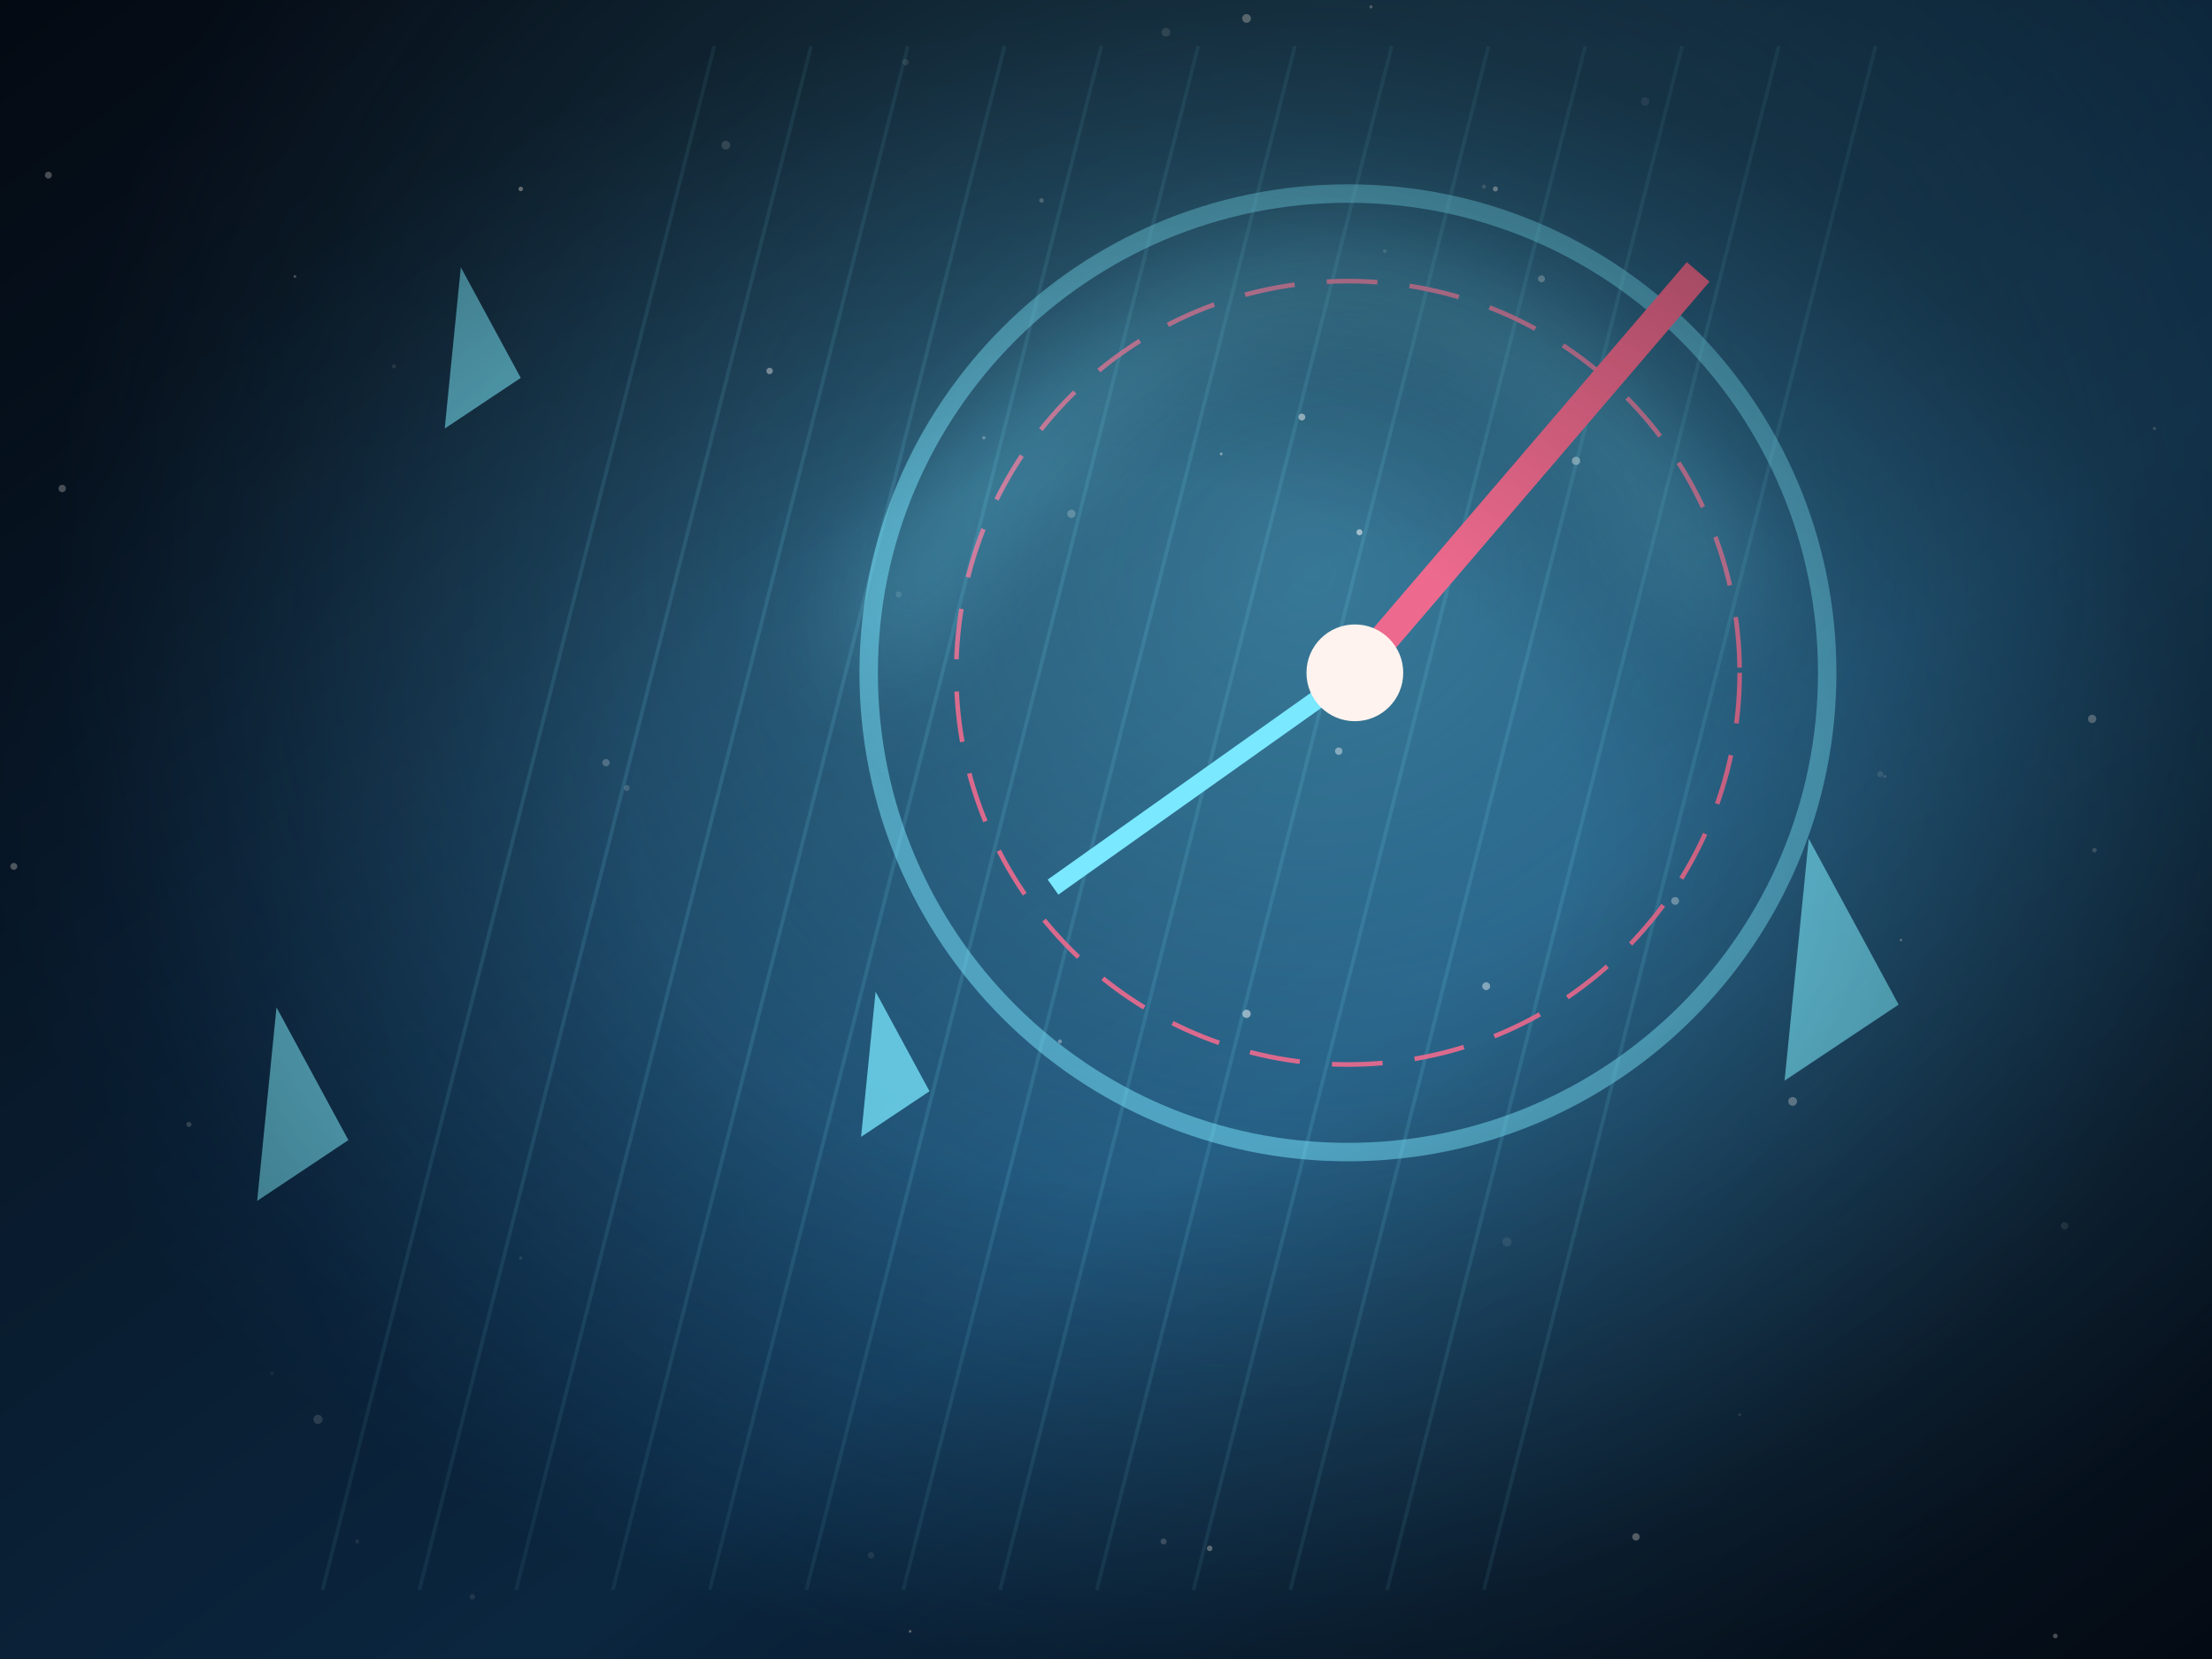
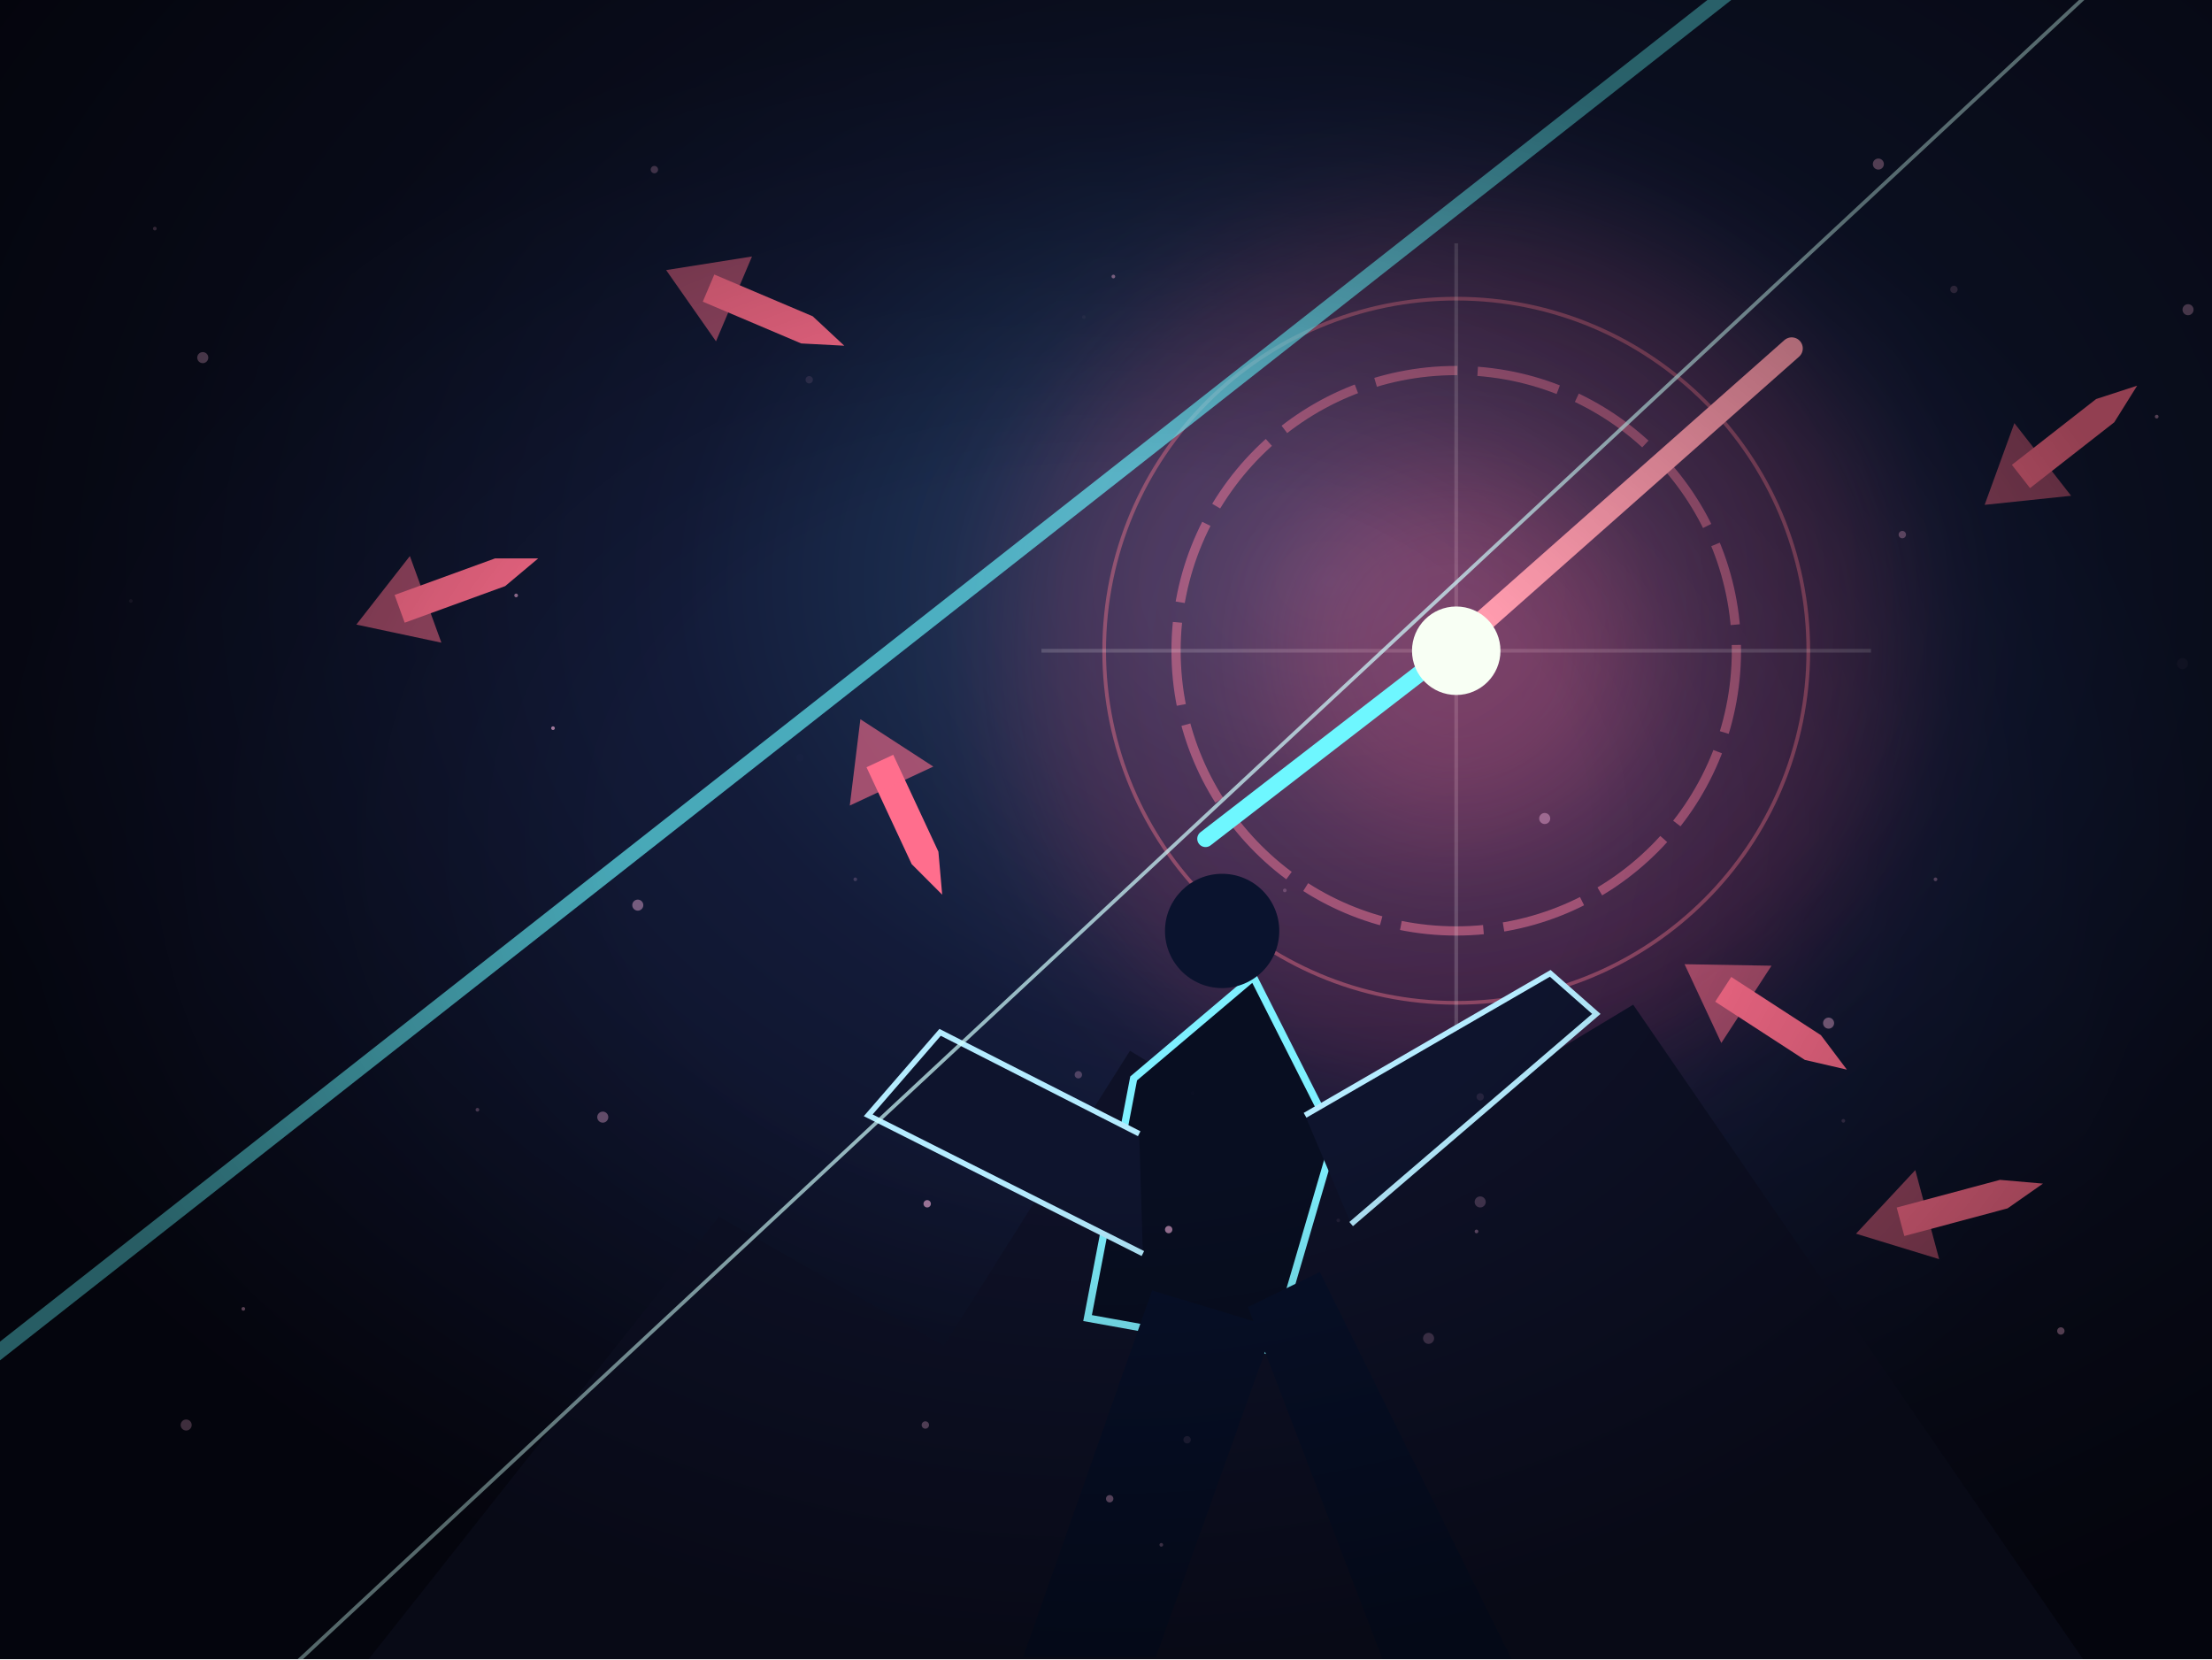
- <svg xmlns="http://www.w3.org/2000/svg" viewBox="0 0 960 720" width="960" height="720" preserveAspectRatio="xMidYMid slice">
+ <svg xmlns="http://www.w3.org/2000/svg" viewBox="0 0 1200 900" preserveAspectRatio="xMidYMid slice">
  <defs>
-     <linearGradient id="base" x1="0" y1="0" x2="1" y2="1">
-       <stop stop-color="#07101e" />
-       <stop offset=".62" stop-color="#123f68" />
-       <stop offset="1" stop-color="#07101e" />
+     <radialGradient id="sky" cx=".6" cy=".35" r=".7">
+       <stop stop-color="#25466b" />
+       <stop offset=".42" stop-color="#131b39" />
+       <stop offset="1" stop-color="#070816" />
+     </radialGradient>
+     <linearGradient id="red" x2="1" y2="1">
+       <stop stop-color="#ff456f" />
+       <stop offset="1" stop-color="#fb8a69" />
    </linearGradient>
-     <radialGradient id="flare">
-       <stop stop-color="#7ae8ff" stop-opacity=".38" />
-       <stop offset="1" stop-color="#7ae8ff" stop-opacity="0" />
+     <radialGradient id="vignette">
+       <stop offset=".43" stop-color="#000" stop-opacity="0" />
+       <stop offset="1" stop-color="#000" stop-opacity=".55" />
    </radialGradient>
-     <radialGradient id="orb" cx=".37" cy=".29" r=".76">
-       <stop stop-color="#fff" stop-opacity=".96" />
-       <stop offset=".14" stop-color="#ed6a8e" />
-       <stop offset=".58" stop-color="#7ae8ff" />
-       <stop offset="1" stop-color="#123f68" />
-     </radialGradient>
-     <radialGradient id="shade">
-       <stop offset=".42" stop-color="#000" stop-opacity="0" />
-       <stop offset="1" stop-color="#000" stop-opacity=".56" />
-     </radialGradient>
-     <filter id="glow" x="-100%" y="-100%" width="300%" height="300%">
-       <feGaussianBlur stdDeviation="23" />
+     <filter id="bloom" x="-150%" y="-150%" width="400%" height="400%">
+       <feGaussianBlur stdDeviation="35" />
+     </filter>
+     <filter id="smallGlow" x="-100%" y="-100%" width="300%" height="300%">
+       <feGaussianBlur stdDeviation="10" />
    </filter>
  </defs>
-   <rect width="960" height="720" fill="url(#base)" />
-   <ellipse cx="570" cy="250" rx="550" ry="500" fill="url(#flare)" />
-   <circle cx="21" cy="76" r="1.5" fill="#ffffff" opacity="0.45" />
-   <circle cx="395" cy="708" r="0.6" fill="#ffffff" opacity="0.55" />
-   <circle cx="727" cy="391" r="1.7" fill="#ffffff" opacity="0.35" />
-   <circle cx="601" cy="109" r="0.8" fill="#ffffff" opacity="0.19" />
-   <circle cx="909" cy="369" r="1.0" fill="#ffffff" opacity="0.25" />
-   <circle cx="128" cy="120" r="0.6" fill="#ffffff" opacity="0.43" />
-   <circle cx="595" cy="3" r="0.7" fill="#ffffff" opacity="0.44" />
-   <circle cx="818" cy="337" r="0.6" fill="#ffffff" opacity="0.20" />
-   <circle cx="541" cy="440" r="1.8" fill="#ffffff" opacity="0.50" />
-   <circle cx="506" cy="14" r="1.9" fill="#ffffff" opacity="0.19" />
-   <circle cx="825" cy="408" r="0.5" fill="#ffffff" opacity="0.42" />
-   <circle cx="315" cy="63" r="1.9" fill="#ffffff" opacity="0.21" />
-   <circle cx="581" cy="326" r="1.6" fill="#ffffff" opacity="0.41" />
-   <circle cx="465" cy="223" r="1.8" fill="#ffffff" opacity="0.23" />
-   <circle cx="669" cy="121" r="1.5" fill="#ffffff" opacity="0.35" />
-   <circle cx="272" cy="342" r="1.3" fill="#ffffff" opacity="0.16" />
-   <circle cx="6" cy="376" r="1.5" fill="#ffffff" opacity="0.47" />
-   <circle cx="460" cy="452" r="0.9" fill="#ffffff" opacity="0.33" />
-   <circle cx="710" cy="667" r="1.6" fill="#ffffff" opacity="0.49" />
-   <circle cx="590" cy="231" r="1.3" fill="#ffffff" opacity="0.54" />
-   <circle cx="452" cy="87" r="1.0" fill="#ffffff" opacity="0.29" />
-   <circle cx="541" cy="8" r="1.9" fill="#ffffff" opacity="0.49" />
-   <circle cx="525" cy="672" r="1.2" fill="#ffffff" opacity="0.47" />
-   <circle cx="393" cy="27" r="1.4" fill="#ffffff" opacity="0.17" />
-   <circle cx="644" cy="81" r="0.9" fill="#ffffff" opacity="0.20" />
-   <circle cx="334" cy="161" r="1.4" fill="#ffffff" opacity="0.48" />
-   <circle cx="118" cy="596" r="0.8" fill="#ffffff" opacity="0.12" />
-   <circle cx="171" cy="159" r="0.9" fill="#ffffff" opacity="0.13" />
-   <circle cx="778" cy="478" r="1.9" fill="#ffffff" opacity="0.37" />
-   <circle cx="205" cy="693" r="1.2" fill="#ffffff" opacity="0.16" />
-   <circle cx="82" cy="488" r="1.1" fill="#ffffff" opacity="0.26" />
-   <circle cx="896" cy="532" r="1.6" fill="#ffffff" opacity="0.15" />
-   <circle cx="684" cy="200" r="1.8" fill="#ffffff" opacity="0.48" />
-   <circle cx="816" cy="336" r="1.3" fill="#ffffff" opacity="0.14" />
-   <circle cx="714" cy="44" r="1.8" fill="#ffffff" opacity="0.13" />
-   <circle cx="226" cy="82" r="1.0" fill="#ffffff" opacity="0.54" />
-   <circle cx="390" cy="258" r="1.3" fill="#ffffff" opacity="0.12" />
-   <circle cx="892" cy="710" r="1.0" fill="#ffffff" opacity="0.46" />
-   <circle cx="505" cy="669" r="1.3" fill="#ffffff" opacity="0.27" />
-   <circle cx="935" cy="186" r="0.7" fill="#ffffff" opacity="0.28" />
-   <circle cx="155" cy="669" r="0.9" fill="#ffffff" opacity="0.14" />
-   <circle cx="908" cy="312" r="1.8" fill="#ffffff" opacity="0.40" />
-   <circle cx="427" cy="190" r="0.7" fill="#ffffff" opacity="0.33" />
-   <circle cx="649" cy="82" r="1.1" fill="#ffffff" opacity="0.49" />
-   <circle cx="530" cy="197" r="0.6" fill="#ffffff" opacity="0.45" />
-   <circle cx="645" cy="428" r="1.7" fill="#ffffff" opacity="0.42" />
-   <circle cx="654" cy="539" r="2.0" fill="#ffffff" opacity="0.10" />
-   <circle cx="755" cy="614" r="0.6" fill="#ffffff" opacity="0.20" />
-   <circle cx="378" cy="675" r="1.4" fill="#ffffff" opacity="0.13" />
-   <circle cx="263" cy="331" r="1.6" fill="#ffffff" opacity="0.22" />
-   <circle cx="565" cy="181" r="1.5" fill="#ffffff" opacity="0.52" />
-   <circle cx="27" cy="212" r="1.6" fill="#ffffff" opacity="0.44" />
-   <circle cx="138" cy="616" r="2.0" fill="#ffffff" opacity="0.23" />
-   <circle cx="226" cy="546" r="0.7" fill="#ffffff" opacity="0.13" />
-   <path d="M 310 20 L 140 690" fill="none" stroke="#7ae8ff" stroke-width="1.6" opacity=".13" />
-   <path d="M 352 20 L 182 690" fill="none" stroke="#7ae8ff" stroke-width="1.6" opacity=".13" />
-   <path d="M 394 20 L 224 690" fill="none" stroke="#7ae8ff" stroke-width="1.6" opacity=".13" />
-   <path d="M 436 20 L 266 690" fill="none" stroke="#7ae8ff" stroke-width="1.6" opacity=".13" />
-   <path d="M 478 20 L 308 690" fill="none" stroke="#7ae8ff" stroke-width="1.6" opacity=".13" />
-   <path d="M 520 20 L 350 690" fill="none" stroke="#7ae8ff" stroke-width="1.6" opacity=".13" />
-   <path d="M 562 20 L 392 690" fill="none" stroke="#7ae8ff" stroke-width="1.6" opacity=".13" />
-   <path d="M 604 20 L 434 690" fill="none" stroke="#7ae8ff" stroke-width="1.6" opacity=".13" />
-   <path d="M 646 20 L 476 690" fill="none" stroke="#7ae8ff" stroke-width="1.6" opacity=".13" />
-   <path d="M 688 20 L 518 690" fill="none" stroke="#7ae8ff" stroke-width="1.6" opacity=".13" />
-   <path d="M 730 20 L 560 690" fill="none" stroke="#7ae8ff" stroke-width="1.6" opacity=".13" />
-   <path d="M 772 20 L 602 690" fill="none" stroke="#7ae8ff" stroke-width="1.6" opacity=".13" />
-   <path d="M 814 20 L 644 690" fill="none" stroke="#7ae8ff" stroke-width="1.6" opacity=".13" />
-   <circle cx="585" cy="292" r="208" fill="none" stroke="#7ae8ff" stroke-width="8" opacity=".5" />
-   <circle cx="585" cy="292" r="170" fill="none" stroke="#ed6a8e" stroke-width="2" opacity=".9" stroke-dasharray="22 14" />
-   <path d="M 375 285 Q 585 -35 755 265" fill="none" stroke="#7ae8ff" stroke-width="16" filter="url(#glow)" opacity=".6" />
-   <path d="M 588 292 L 737 118" fill="none" stroke="#ed6a8e" stroke-width="13" />
-   <path d="M 588 292 L 457 385" fill="none" stroke="#7ae8ff" stroke-width="8" />
-   <circle cx="588" cy="292" r="21" fill="#fff3ef" />
-   <path d="M 200 116 l 26 48 l -33 22 z" fill="#7ae8ff" opacity=".75" />
-   <path d="M 785 364.0 l 39.0 72.0 l -49.5 33.0 z" fill="#7ae8ff" opacity=".75" />
-   <path d="M 380 430.4 l 23.4 43.2 l -29.7 19.8 z" fill="#7ae8ff" opacity=".75" />
-   <path d="M 120 437.2 l 31.2 57.6 l -39.6 26.4 z" fill="#7ae8ff" opacity=".75" />
-   <rect width="960" height="720" fill="url(#shade)" opacity=".7" />
+   <rect width="1200" height="900" fill="#090d22" />
+   <rect width="1200" height="900" fill="url(#sky)" />
+   <circle cx="790" cy="353" r="240" fill="#ff3869" opacity=".2" filter="url(#bloom)" />
+   <circle cx="790" cy="353" r="191" fill="none" stroke="#ff7b90" stroke-width="2" opacity=".4" />
+   <circle cx="790" cy="353" r="152" fill="none" stroke="#f87c9c" stroke-width="5" stroke-dasharray="45 11" opacity=".5" />
+   <path d="M 790 132L790 580M565 353H1015" stroke="#ffffff" stroke-opacity=".17" stroke-width="2" />
+   <circle cx="790" cy="353" r="103" fill="#ff5883" opacity=".25" filter="url(#bloom)" />
+   <path d="M 790 350L972 189" stroke="#ff9bae" stroke-width="12" stroke-linecap="round" />
+   <path d="M790 350L654 455" stroke="#6ef7ff" stroke-width="9" stroke-linecap="round" />
+   <circle cx="790" cy="353" r="24" fill="#f8fff4" />
+   <path d="M 200 900 L 390 660 L 512 730 613 570 728 640 886 545 1130 900Z" fill="#0e1127" />
+   <path d="M590 715L615 585L680 530L724 617L690 733Z" fill="#080e21" stroke="#7ef0ff" stroke-width="4" />
+   <circle cx="663" cy="505" r="31" fill="#0a132e" />
+   <path d="M618 615L510 560 471 605 620 680M708 605L841 528 866 550 733 664" fill="#0e142d" stroke="#b5ecff" stroke-width="3" />
+   <path d="M625 700L555 899H627L691 720M677 709L750 900H820L716 690" fill="#071029" />
+   <g transform="translate(245,320) rotate(-20)">
+     <path d="M -30 -8 L 28 -8 L 50 0 L28 8 L-30 8Z" fill="#ff6e8d" />
+     <path d="M-55 0L-15 -25L-15 25Z" fill="#ff6e8d" opacity=".6" />
+   </g>
+   <g transform="translate(412,168) rotate(23)">
+     <path d="M -30 -8 L 28 -8 L 50 0 L28 8 L-30 8Z" fill="#ff6e8d" />
+     <path d="M-55 0L-15 -25L-15 25Z" fill="#ff6e8d" opacity=".6" />
+   </g>
+   <g transform="translate(960,553) rotate(33)">
+     <path d="M -30 -8 L 28 -8 L 50 0 L28 8 L-30 8Z" fill="#ff6e8d" />
+     <path d="M-55 0L-15 -25L-15 25Z" fill="#ff6e8d" opacity=".6" />
+   </g>
+   <g transform="translate(1120,240) rotate(-38)">
+     <path d="M -30 -8 L 28 -8 L 50 0 L28 8 L-30 8Z" fill="#ff6e8d" />
+     <path d="M-55 0L-15 -25L-15 25Z" fill="#ff6e8d" opacity=".6" />
+   </g>
+   <g transform="translate(490,440) rotate(65)">
+     <path d="M -30 -8 L 28 -8 L 50 0 L28 8 L-30 8Z" fill="#ff6e8d" />
+     <path d="M-55 0L-15 -25L-15 25Z" fill="#ff6e8d" opacity=".6" />
+   </g>
+   <g transform="translate(1060,655) rotate(-15)">
+     <path d="M -30 -8 L 28 -8 L 50 0 L28 8 L-30 8Z" fill="#ff6e8d" />
+     <path d="M-55 0L-15 -25L-15 25Z" fill="#ff6e8d" opacity=".6" />
+   </g>
+   <path d="M-60 780L1060 -100" stroke="#65f6ff" stroke-width="8" opacity=".65" />
+   <path d="M120 940L1140 -10" stroke="#d0ffff" stroke-width="2" opacity=".7" />
+   <circle cx="630" cy="838" r="1" fill="#ffb9e4" opacity="0.32" />
+   <circle cx="1118" cy="722" r="2" fill="#ffb9e4" opacity="0.54" />
+   <circle cx="992" cy="555" r="3" fill="#ffb9e4" opacity="0.49" />
+   <circle cx="801" cy="668" r="1" fill="#ffb9e4" opacity="0.35" />
+   <circle cx="585" cy="583" r="2" fill="#ffb9e4" opacity="0.26" />
+   <circle cx="726" cy="662" r="1" fill="#ffb9e4" opacity="0.08" />
+   <circle cx="1019" cy="89" r="3" fill="#ffb9e4" opacity="0.53" />
+   <circle cx="355" cy="92" r="2" fill="#ffb9e4" opacity="0.34" />
+   <circle cx="647" cy="593" r="1" fill="#ffb9e4" opacity="0.01" />
+   <circle cx="464" cy="477" r="1" fill="#ffb9e4" opacity="0.19" />
+   <circle cx="280" cy="323" r="1" fill="#ffb9e4" opacity="0.59" />
+   <circle cx="259" cy="602" r="1" fill="#ffb9e4" opacity="0.30" />
+   <circle cx="110" cy="194" r="3" fill="#ffb9e4" opacity="0.46" />
+   <circle cx="101" cy="773" r="3" fill="#ffb9e4" opacity="0.41" />
+   <circle cx="327" cy="606" r="3" fill="#ffb9e4" opacity="0.40" />
+   <circle cx="439" cy="206" r="2" fill="#ffb9e4" opacity="0.12" />
+   <circle cx="803" cy="595" r="2" fill="#ffb9e4" opacity="0.10" />
+   <circle cx="1050" cy="477" r="1" fill="#ffb9e4" opacity="0.36" />
+   <circle cx="84" cy="124" r="1" fill="#ffb9e4" opacity="0.31" />
+   <circle cx="503" cy="653" r="2" fill="#ffb9e4" opacity="0.60" />
+   <circle cx="346" cy="491" r="3" fill="#ffb9e4" opacity="0.42" />
+   <circle cx="838" cy="444" r="3" fill="#ffb9e4" opacity="0.40" />
+   <circle cx="775" cy="726" r="3" fill="#ffb9e4" opacity="0.23" />
+   <circle cx="604" cy="150" r="1" fill="#ffb9e4" opacity="0.52" />
+   <circle cx="634" cy="667" r="2" fill="#ffb9e4" opacity="0.58" />
+   <circle cx="1184" cy="360" r="3" fill="#ffb9e4" opacity="0.05" />
+   <circle cx="502" cy="773" r="2" fill="#ffb9e4" opacity="0.37" />
+   <circle cx="602" cy="813" r="2" fill="#ffb9e4" opacity="0.44" />
+   <circle cx="1099" cy="311" r="2" fill="#ffb9e4" opacity="0.00" />
+   <circle cx="71" cy="326" r="1" fill="#ffb9e4" opacity="0.09" />
+   <circle cx="644" cy="781" r="2" fill="#ffb9e4" opacity="0.11" />
+   <circle cx="1032" cy="290" r="2" fill="#ffb9e4" opacity="0.40" />
+   <circle cx="588" cy="172" r="1" fill="#ffb9e4" opacity="0.05" />
+   <circle cx="1170" cy="226" r="1" fill="#ffb9e4" opacity="0.54" />
+   <circle cx="697" cy="483" r="1" fill="#ffb9e4" opacity="0.22" />
+   <circle cx="132" cy="710" r="1" fill="#ffb9e4" opacity="0.56" />
+   <circle cx="1060" cy="157" r="2" fill="#ffb9e4" opacity="0.24" />
+   <circle cx="434" cy="411" r="2" fill="#ffb9e4" opacity="0.01" />
+   <circle cx="1000" cy="608" r="1" fill="#ffb9e4" opacity="0.18" />
+   <circle cx="300" cy="395" r="1" fill="#ffb9e4" opacity="0.65" />
+   <circle cx="803" cy="652" r="3" fill="#ffb9e4" opacity="0.23" />
+   <circle cx="1187" cy="168" r="3" fill="#ffb9e4" opacity="0.45" />
+   <rect width="1200" height="900" fill="url(#vignette)" opacity=".78" />
</svg>
